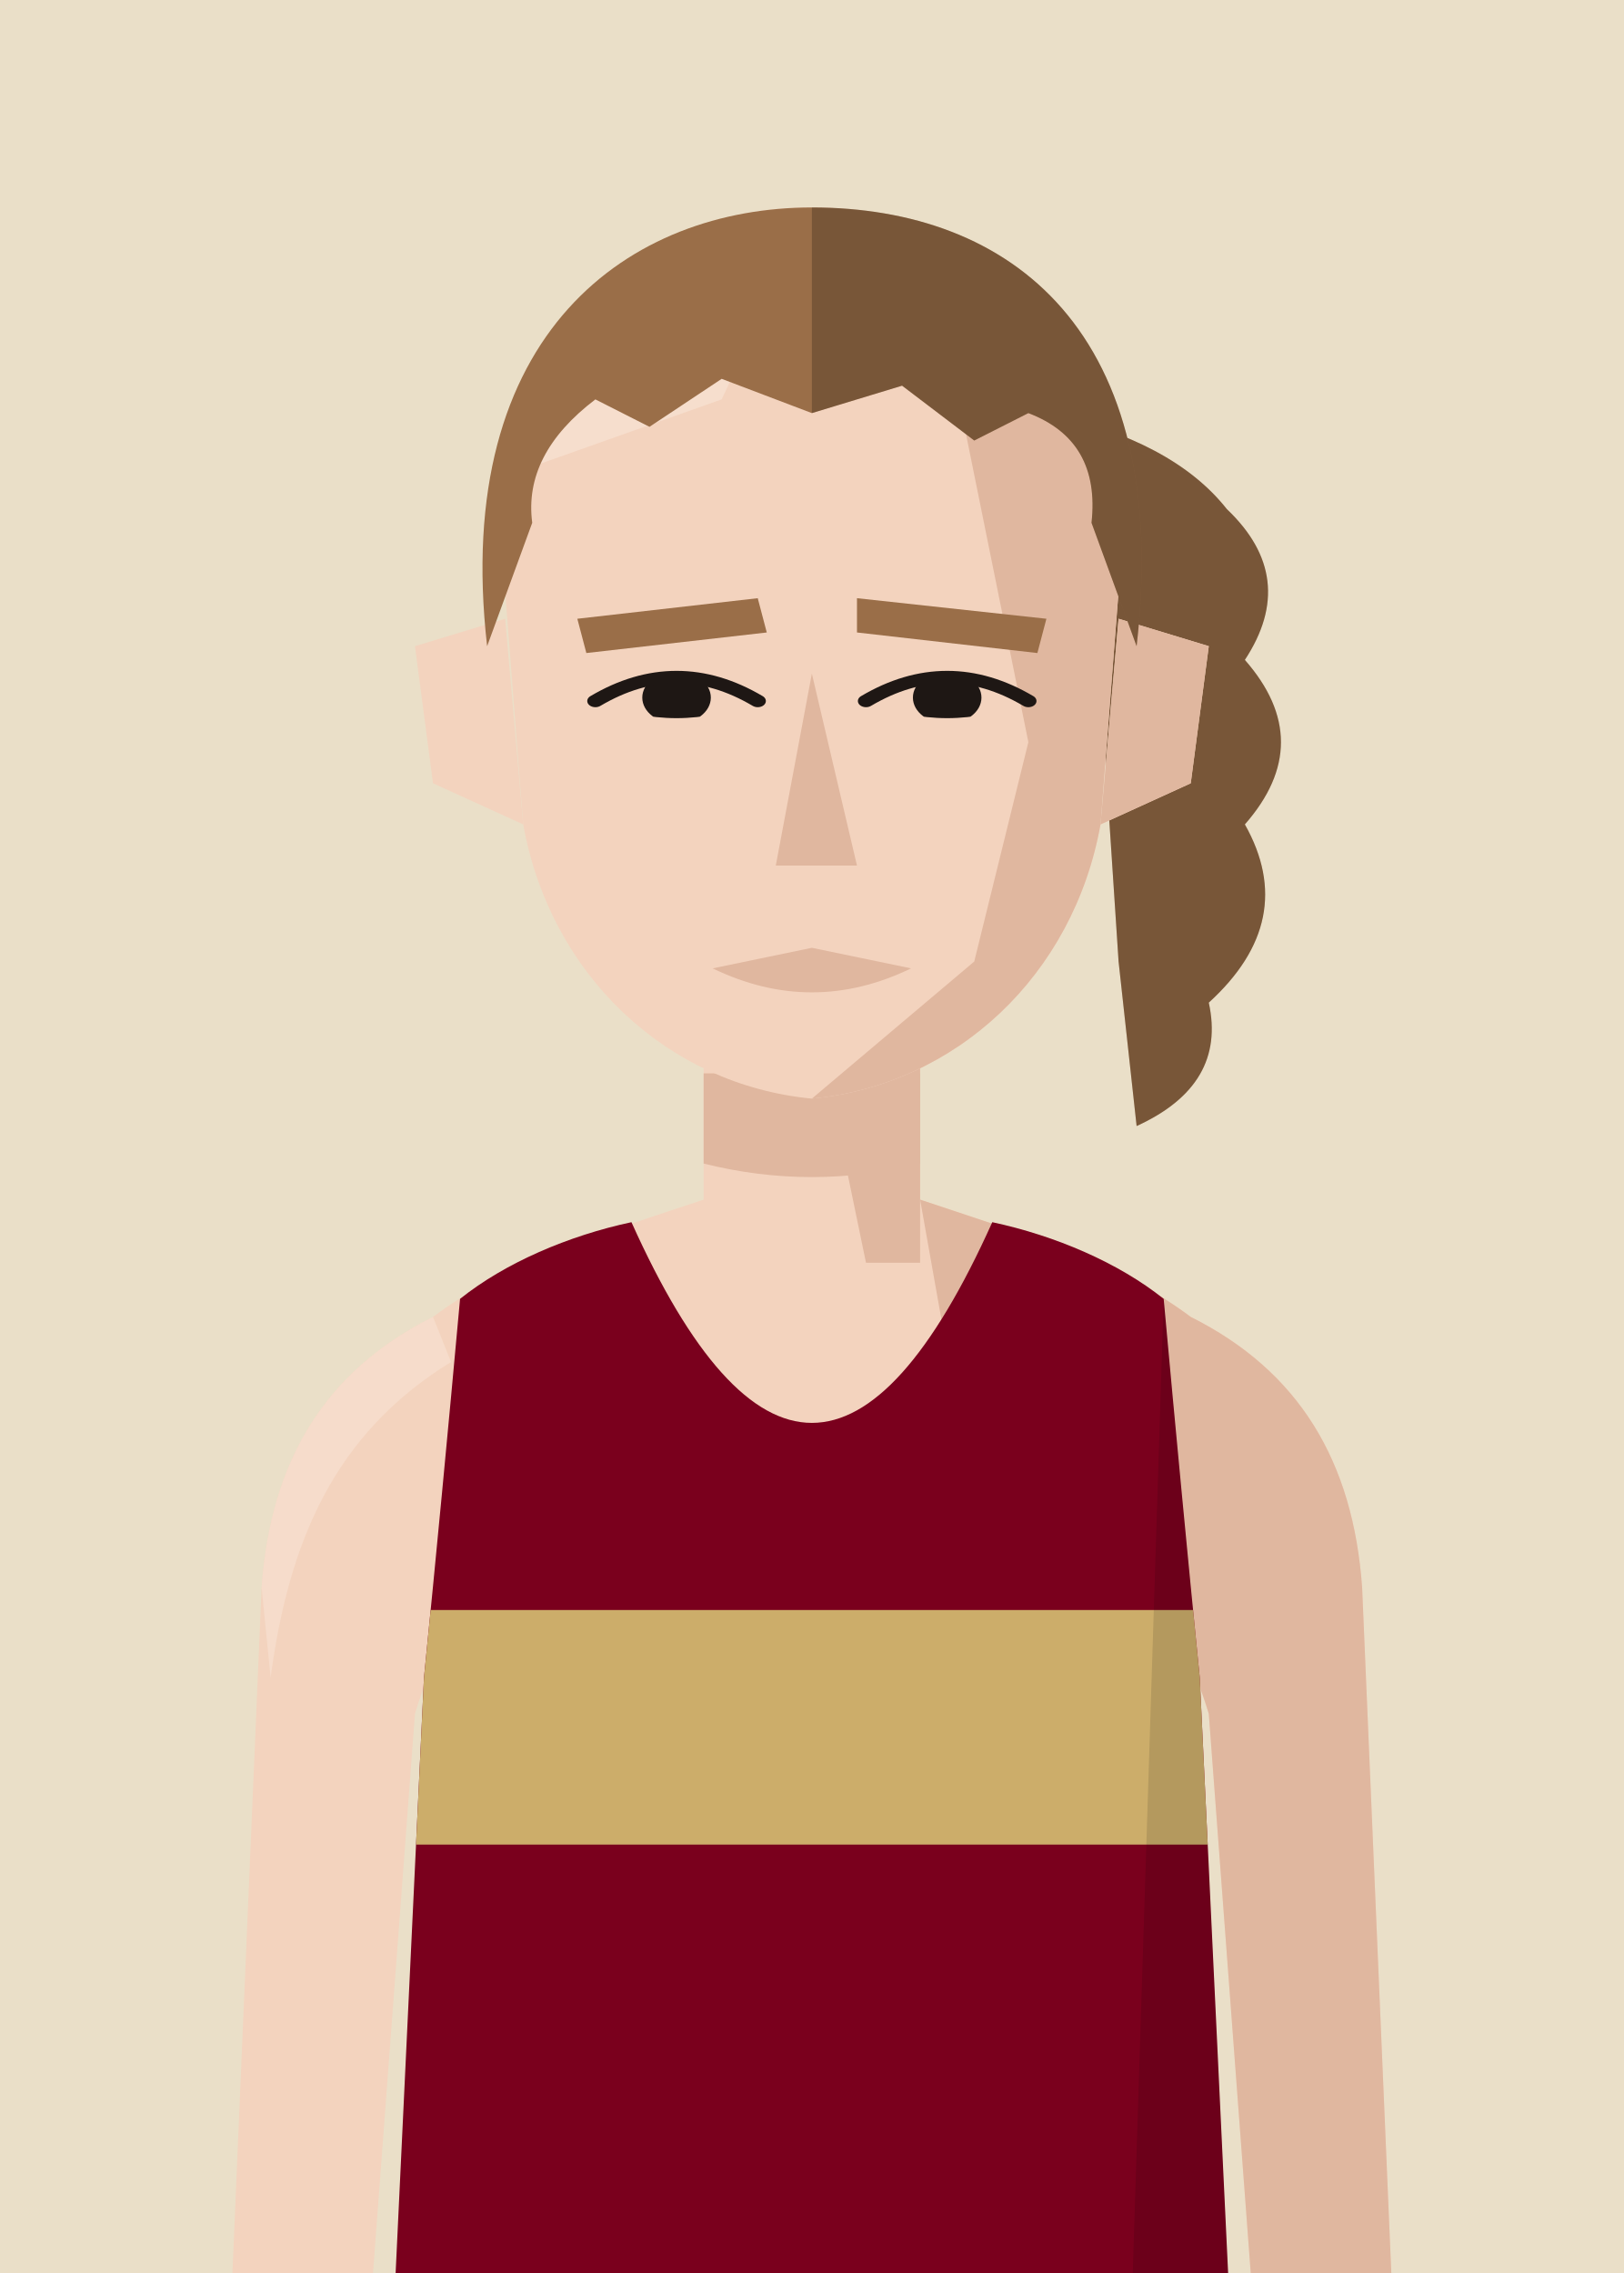
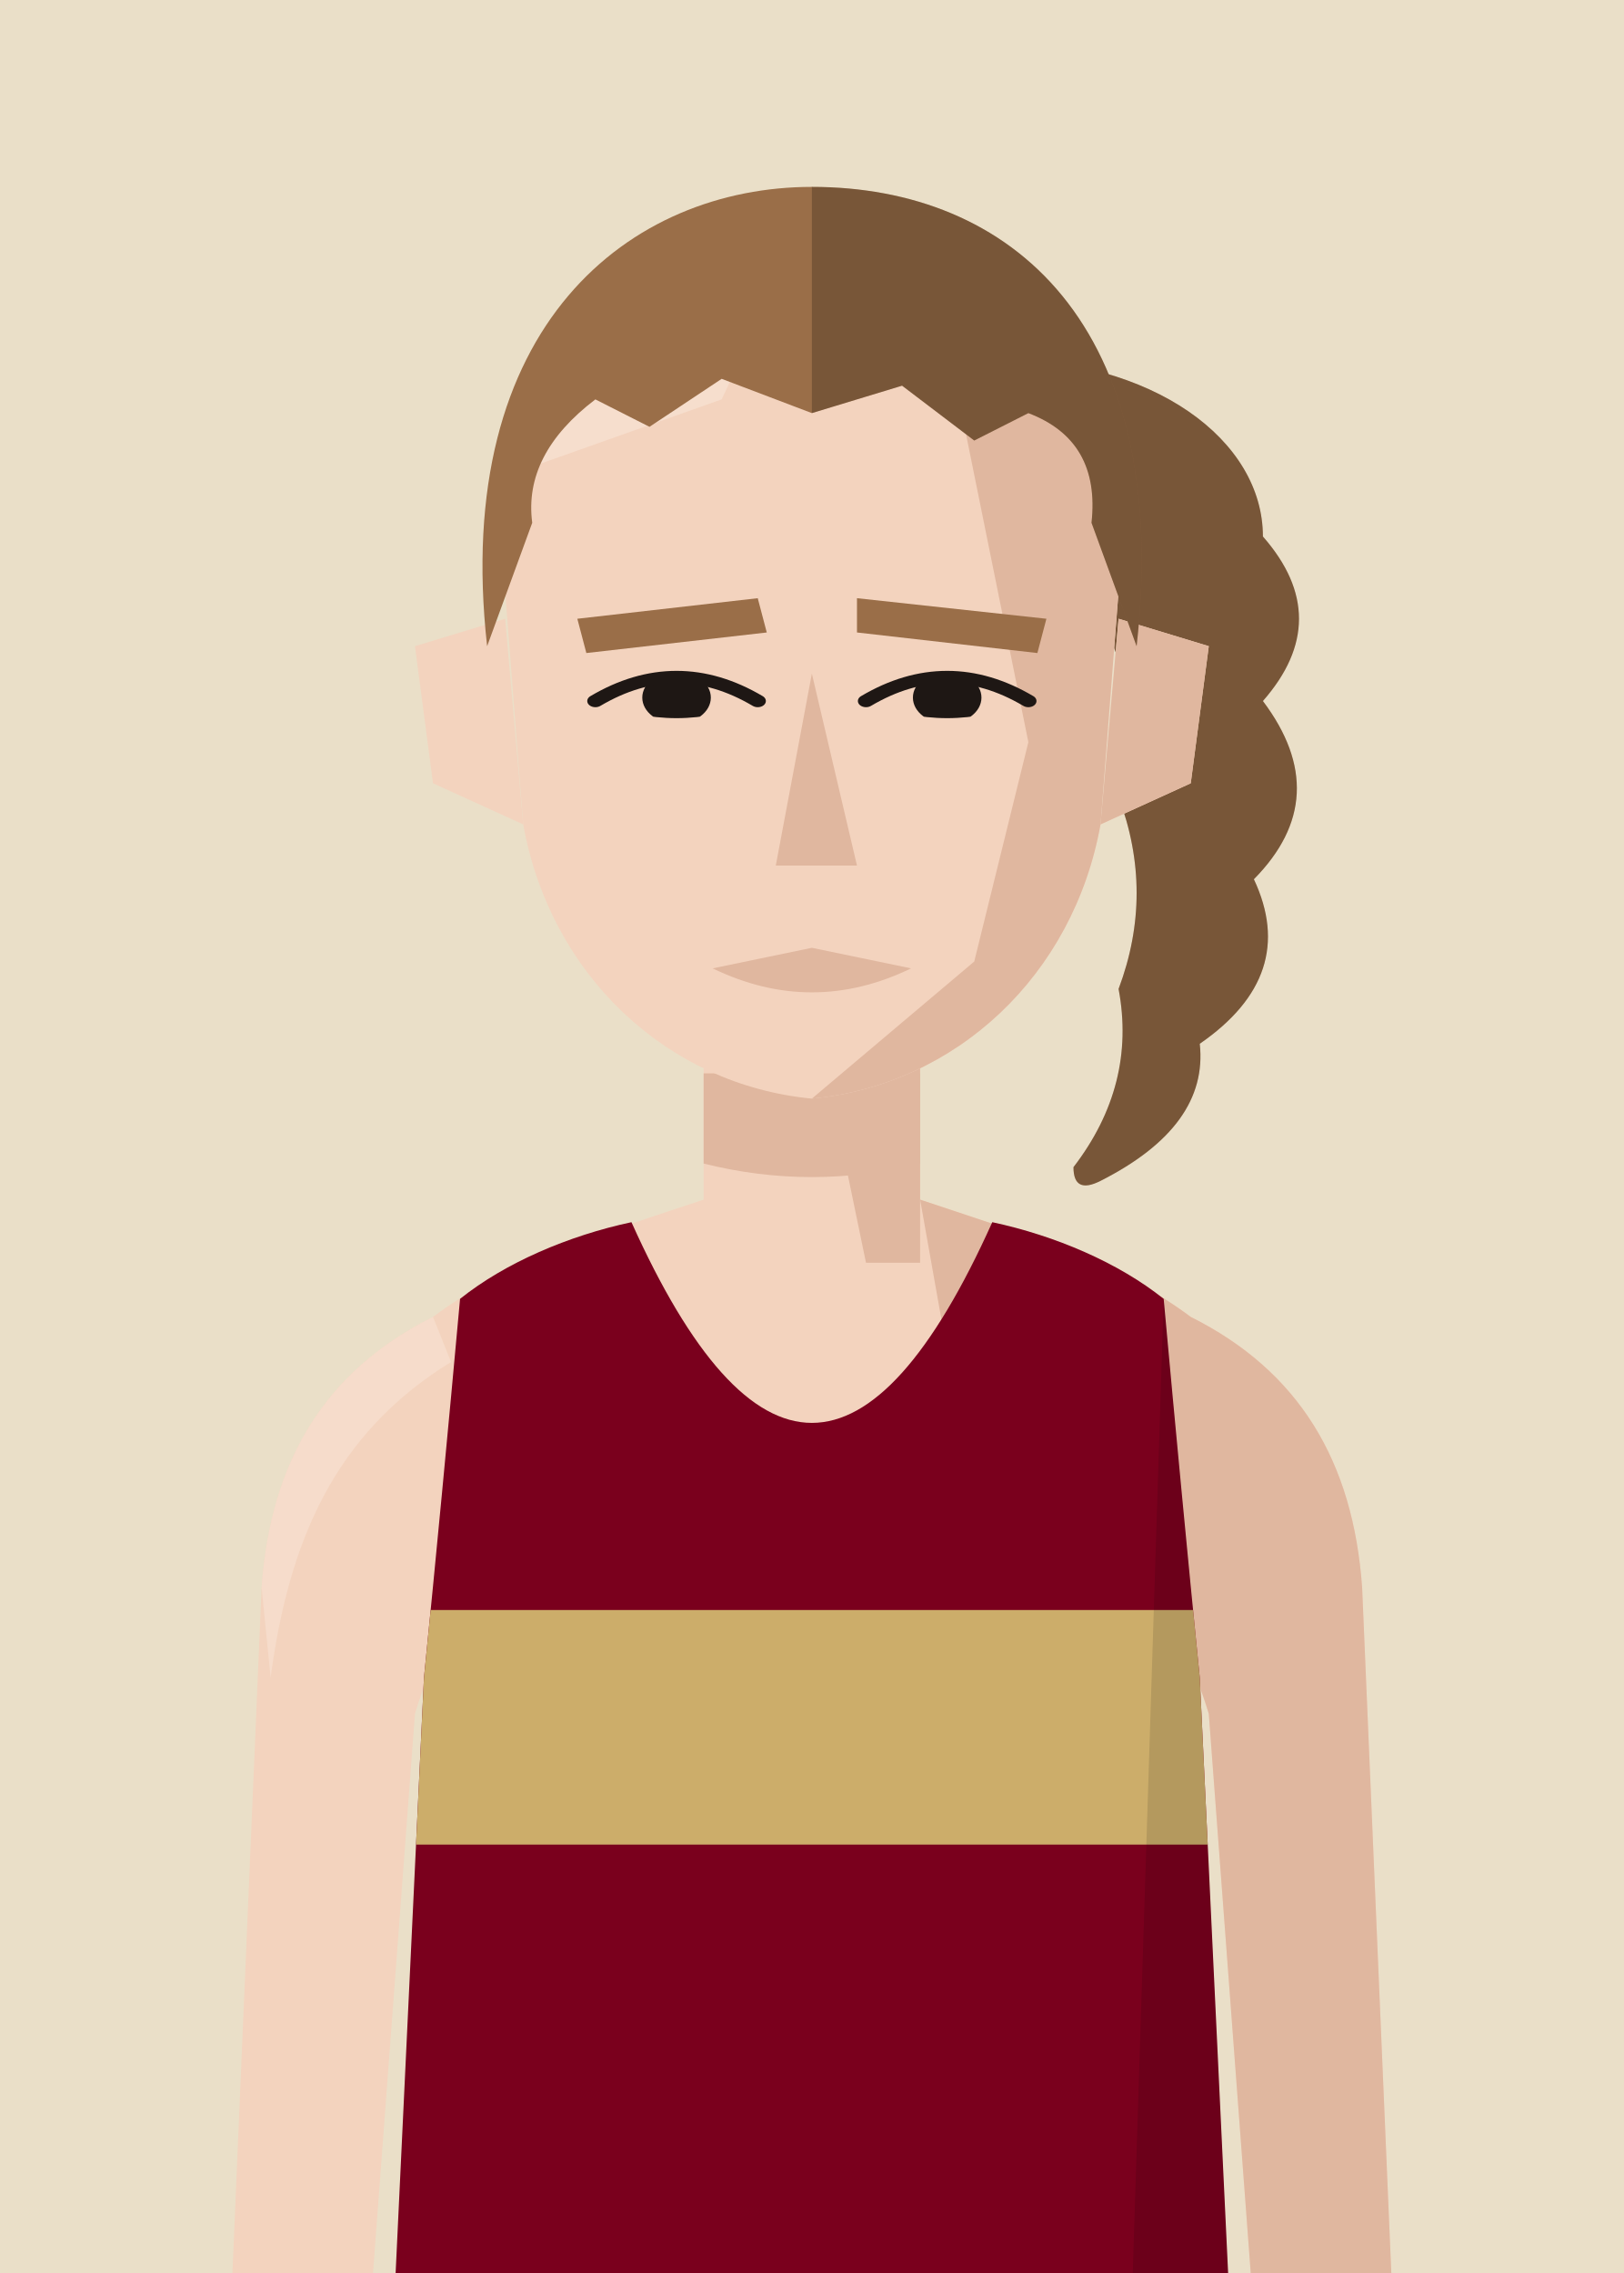
<svg xmlns="http://www.w3.org/2000/svg" viewBox="10 20 180 252">
  <defs>
    <clipPath id="vf">
      <path d="M53,330 L57,246 Q59,226 61,204 C66,200 73,197 80,195.5 Q100,240 120,195.5 C127,197 134,200 139,204 Q141,226 143,246 L147,330 Z" />
    </clipPath>
    <clipPath id="hf">
      <path d="M66,96 C64,58 80,40 100,40 C120,40 136,58 134,96 L132,130 C129,152 116,168 100,170 C84,168 71,152 68,130 Z" />
    </clipPath>
    <clipPath id="rf">
      <rect x="100" y="0" width="100" height="300" />
    </clipPath>
    <clipPath id="ef">
      <path d="M76,112 Q85,105 94,112 Q85,117 76,112 Z" />
      <path d="M106,112 Q115,105 124,112 Q115,117 106,112 Z" />
    </clipPath>
    <clipPath id="cf">
      <rect x="0" y="92" width="200" height="300" />
    </clipPath>
  </defs>
  <rect width="200" height="280" fill="#EADFC8" />
  <g transform="translate(0,-40)">
    <g transform="translate(0,83) scale(1,0.76) translate(0,-40)" fill="#9A6E48">
-       <path d="M126,70 Q140,74 146,84 Q154,94 148,106 Q156,118 148,130 Q154,144 144,156 Q146,168 136,174 L134,150 L132,110 Z" />
+       <path d="M120,62 C138,62 150,74 150,88 Q158,100 150,112 Q158,126 149,138 Q154,152 143,162 Q144,174 132,182 Q129,184 129,180 Q136,168 134,154 Q138,140 134,126 Q137,112 132,100 Q130,84 120,72 Z" />
      <g clip-path="url(#rf)" fill="#000" opacity=".22">
-         <path d="M126,70 Q140,74 146,84 Q154,94 148,106 Q156,118 148,130 Q154,144 144,156 Q146,168 136,174 L134,150 L132,110 Z" />
+         <path d="M120,62 C138,62 150,74 150,88 Q158,100 150,112 Q158,126 149,138 Q154,152 143,162 Q144,174 132,182 Q129,184 129,180 Q136,168 134,154 Q138,140 134,126 Q137,112 132,100 Q130,84 120,72 Z" />
      </g>
    </g>
    <rect x="88" y="171" width="24" height="37" fill="#F3D3BE" />
    <path d="M88,193 C76,197 66,200 58,206 C46,212 40,222 39,236 L35,330 L50,330 L56,250 Q59,240 64,238 L136,238 Q141,240 144,250 L150,330 L165,330 L161,236 C160,222 154,212 142,206 C134,200 124,197 112,193" fill="#F3D3BE" />
    <g fill="#E0B79F">
      <path d="M112,193 C124,197 134,200 142,206 C154,212 160,222 161,236 L165,330 L150,330 L144,250 Q141,240 136,238 L120,238 Z" />
      <path d="M58,206 C46,212 40,222 39,236 L40,246 C42,231 47,219 60,211 Z" fill="#F8E2D3" opacity=".6" />
      <polygon points="100,171 112,171 112,200 106,200" />
      <path d="M88,179 L112,179 L112,189 Q100,192 88,189 Z" />
    </g>
    <g transform="translate(0,83) scale(1,0.76) translate(0,-40)">
      <g fill="#F3D3BE">
        <path d="M66,100 L56,104 L58,124 L68,130 Z" />
        <path d="M134,100 L144,104 L142,124 L132,130 Z" />
        <path d="M66,96 C64,58 80,40 100,40 C120,40 136,58 134,96 L132,130 C129,152 116,168 100,170 C84,168 71,152 68,130 Z" />
      </g>
      <path d="M134,100 L144,104 L142,124 L132,130 Z" fill="#E0B79F" />
      <g clip-path="url(#hf)">
        <polygon points="112,40 140,40 140,180 100,180 100,170 118,150 124,118 120,92" fill="#E0B79F" />
        <polygon points="60,40 100,40 90,68 60,82" fill="#F8E2D3" opacity=".7" />
      </g>
      <g fill="#9A6E48">
        <polygon points="74,100 94,97 95,102 75,105" />
        <polygon points="105,97 126,100 125,105 105,102" />
      </g>
      <g clip-path="url(#ef)" fill="#1E1714">
        <circle cx="85" cy="111.5" r="3.8" />
        <circle cx="115" cy="111.5" r="3.8" />
      </g>
      <g fill="none" stroke="#1E1714" stroke-width="1.8" stroke-linecap="round">
        <path d="M76,112 Q85,105 94,112" />
        <path d="M106,112 Q115,105 124,112" />
      </g>
      <polygon points="100,108 105,136 96,136" fill="#E0B79F" />
      <path d="M89,151 L100,148 L111,151 Q100,158 89,151 Z" fill="#E0B79F" />
      <g fill="#9A6E48">
-         <path d="M64,104 C60,58 80,40 100,40 C122,40 140,58 136,104 L131,86 Q132,74 124,70 L118,74 L110,66 L100,70 L90,65 L82,72 L76,68 Q68,76 69,86 Z" />
+         <path d="M64,104 C60,57 80,37 100,37 C122,37 140,57 136,104 L131,86 Q132,74 124,70 L118,74 L110,66 L100,70 L90,65 L82,72 L76,68 Q68,76 69,86 Z" />
        <g clip-path="url(#rf)" fill="#000" opacity=".22">
-           <path d="M64,104 C60,58 80,40 100,40 C122,40 140,58 136,104 L131,86 Q132,74 124,70 L118,74 L110,66 L100,70 L90,65 L82,72 L76,68 Q68,76 69,86 Z" />
+           <path d="M64,104 C60,57 80,37 100,37 C122,37 140,57 136,104 L131,86 Q132,74 124,70 L118,74 L110,66 L100,70 L90,65 L82,72 L76,68 Q68,76 69,86 Z" />
        </g>
      </g>
    </g>
    <g clip-path="url(#vf)">
      <path d="M53,330 L57,246 Q59,226 61,204 C66,200 73,197 80,195.5 Q100,240 120,195.5 C127,197 134,200 139,204 Q141,226 143,246 L147,330 Z" fill="#7A001D" />
      <g transform="matrix(6.2857 0 0 6.5 37.14 193)">
        <rect x="0" y="7" width="20" height="4" fill="#CCAD6A" />
      </g>
      <path d="M139,204 Q141,226 143,246 L147,330 L135,330 Z" fill="#000" opacity="0.12" />
    </g>
  </g>
</svg>
